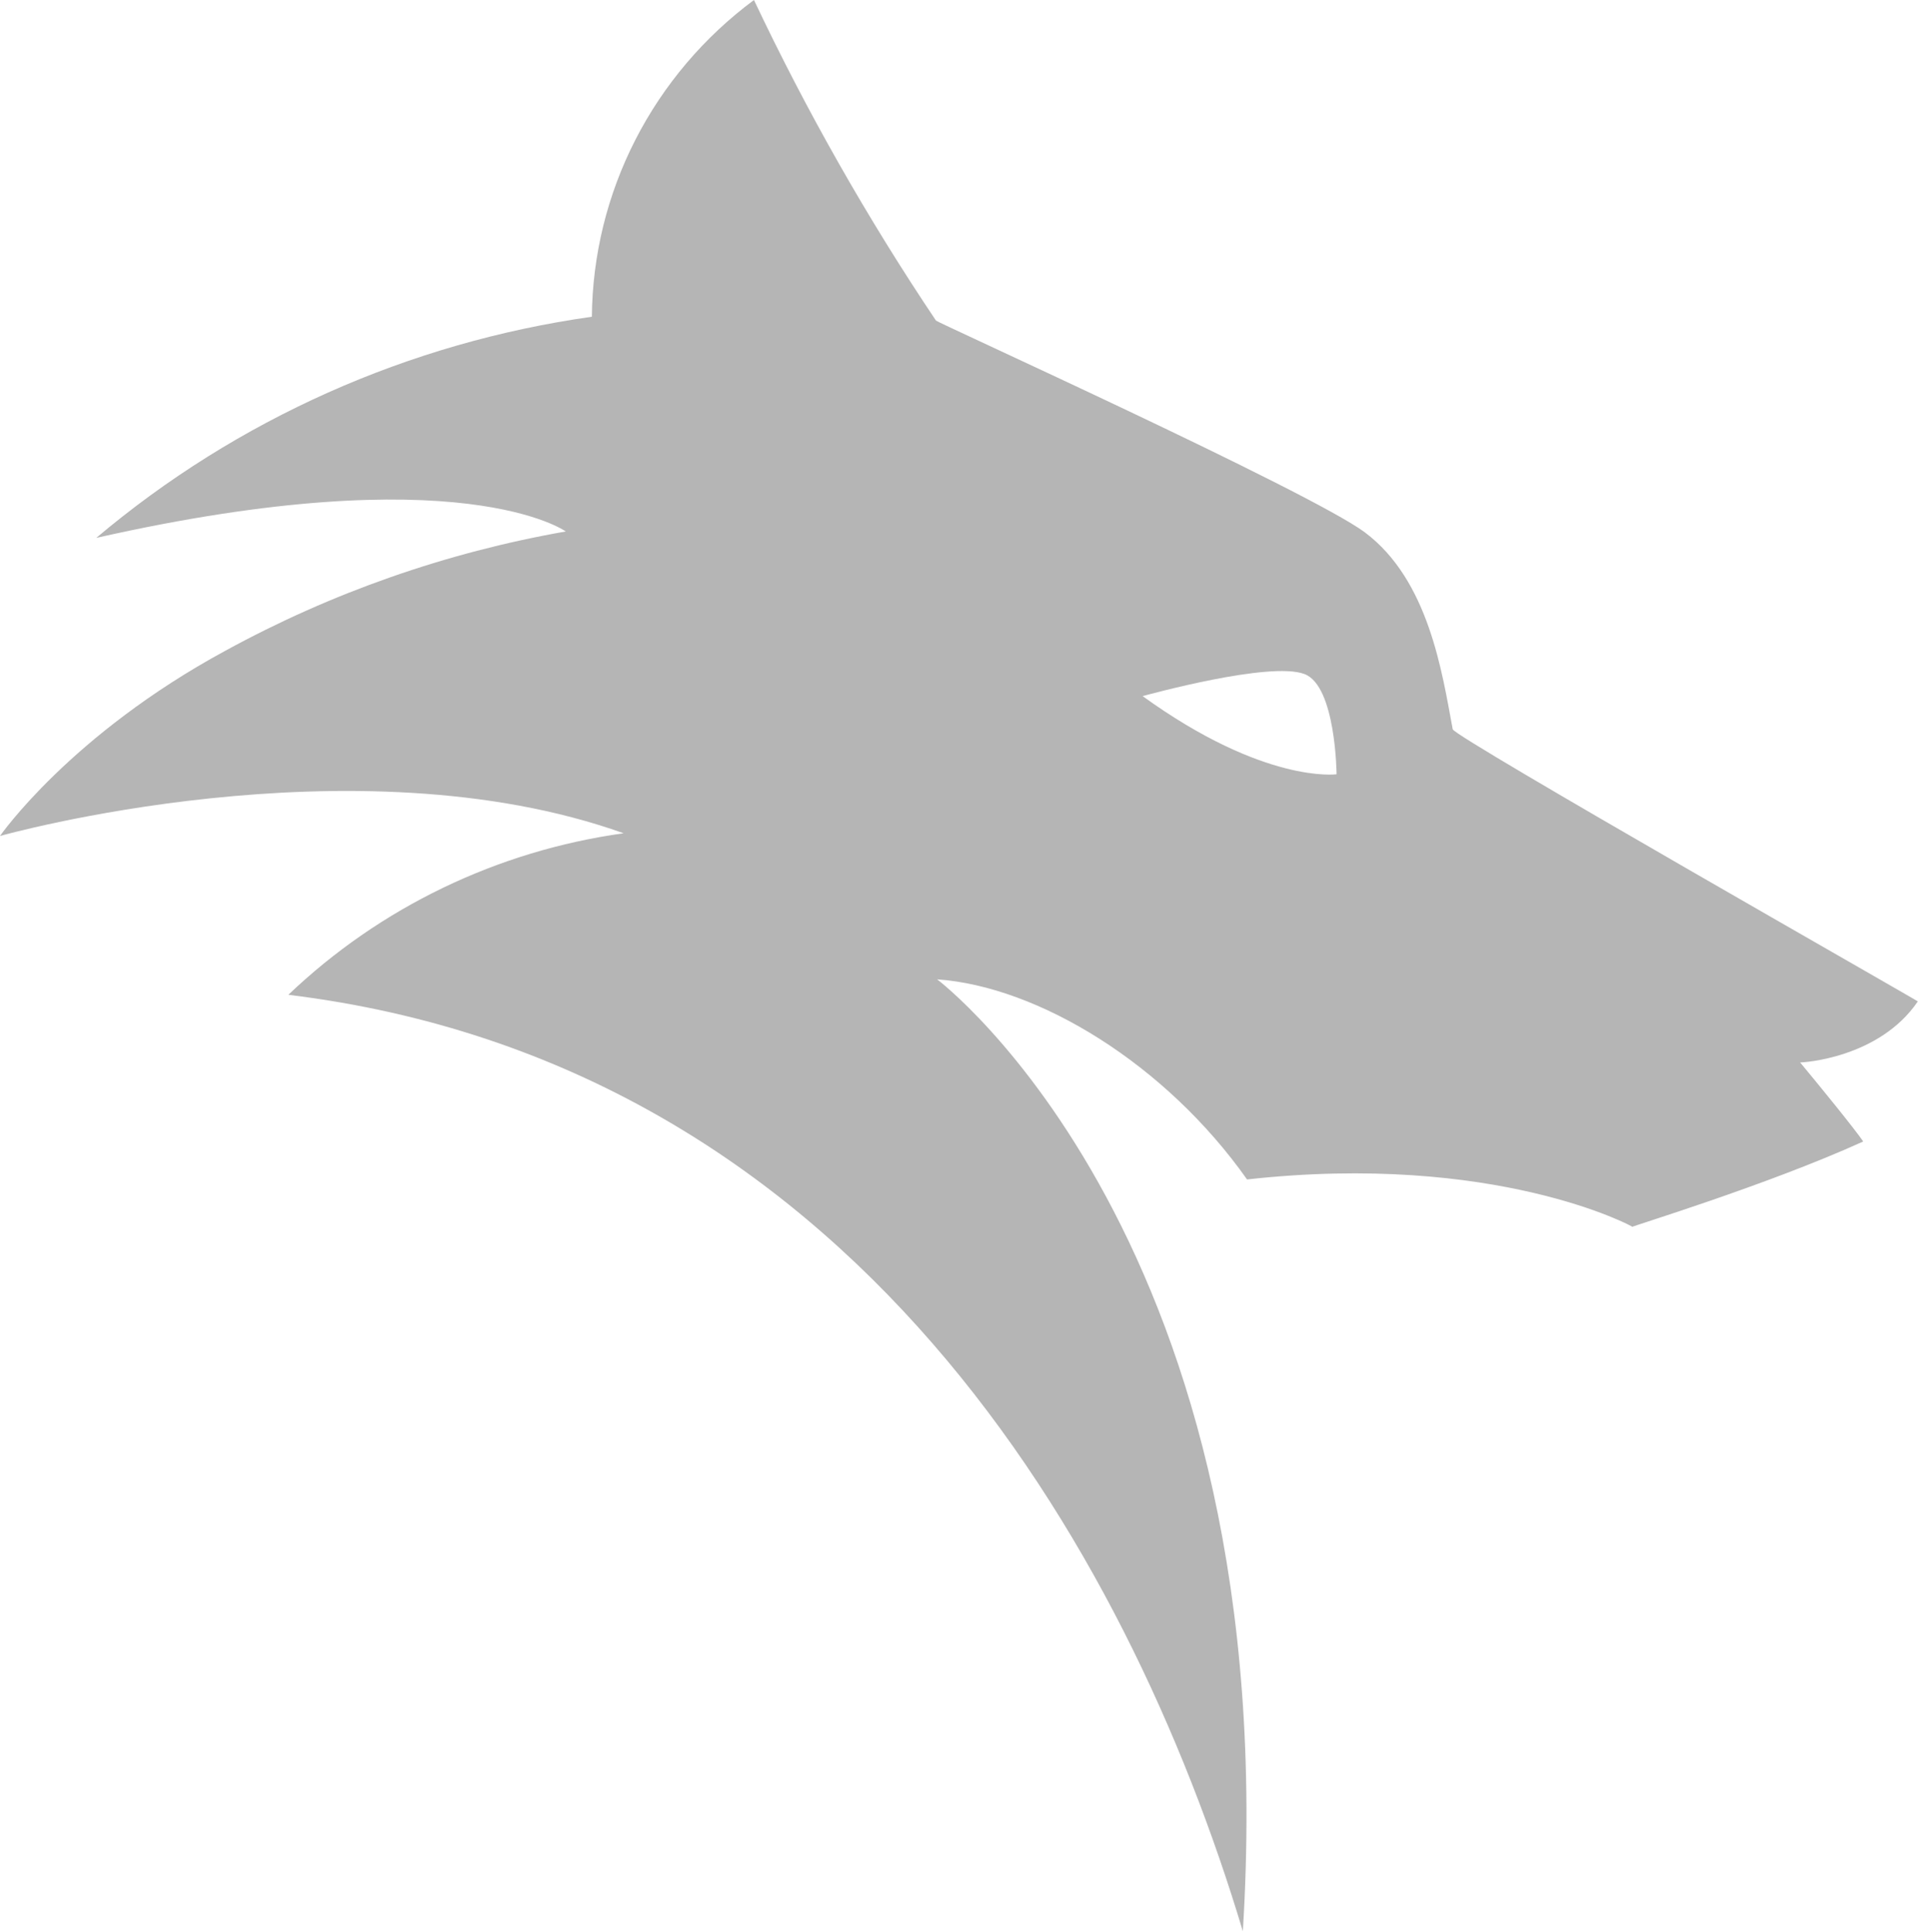
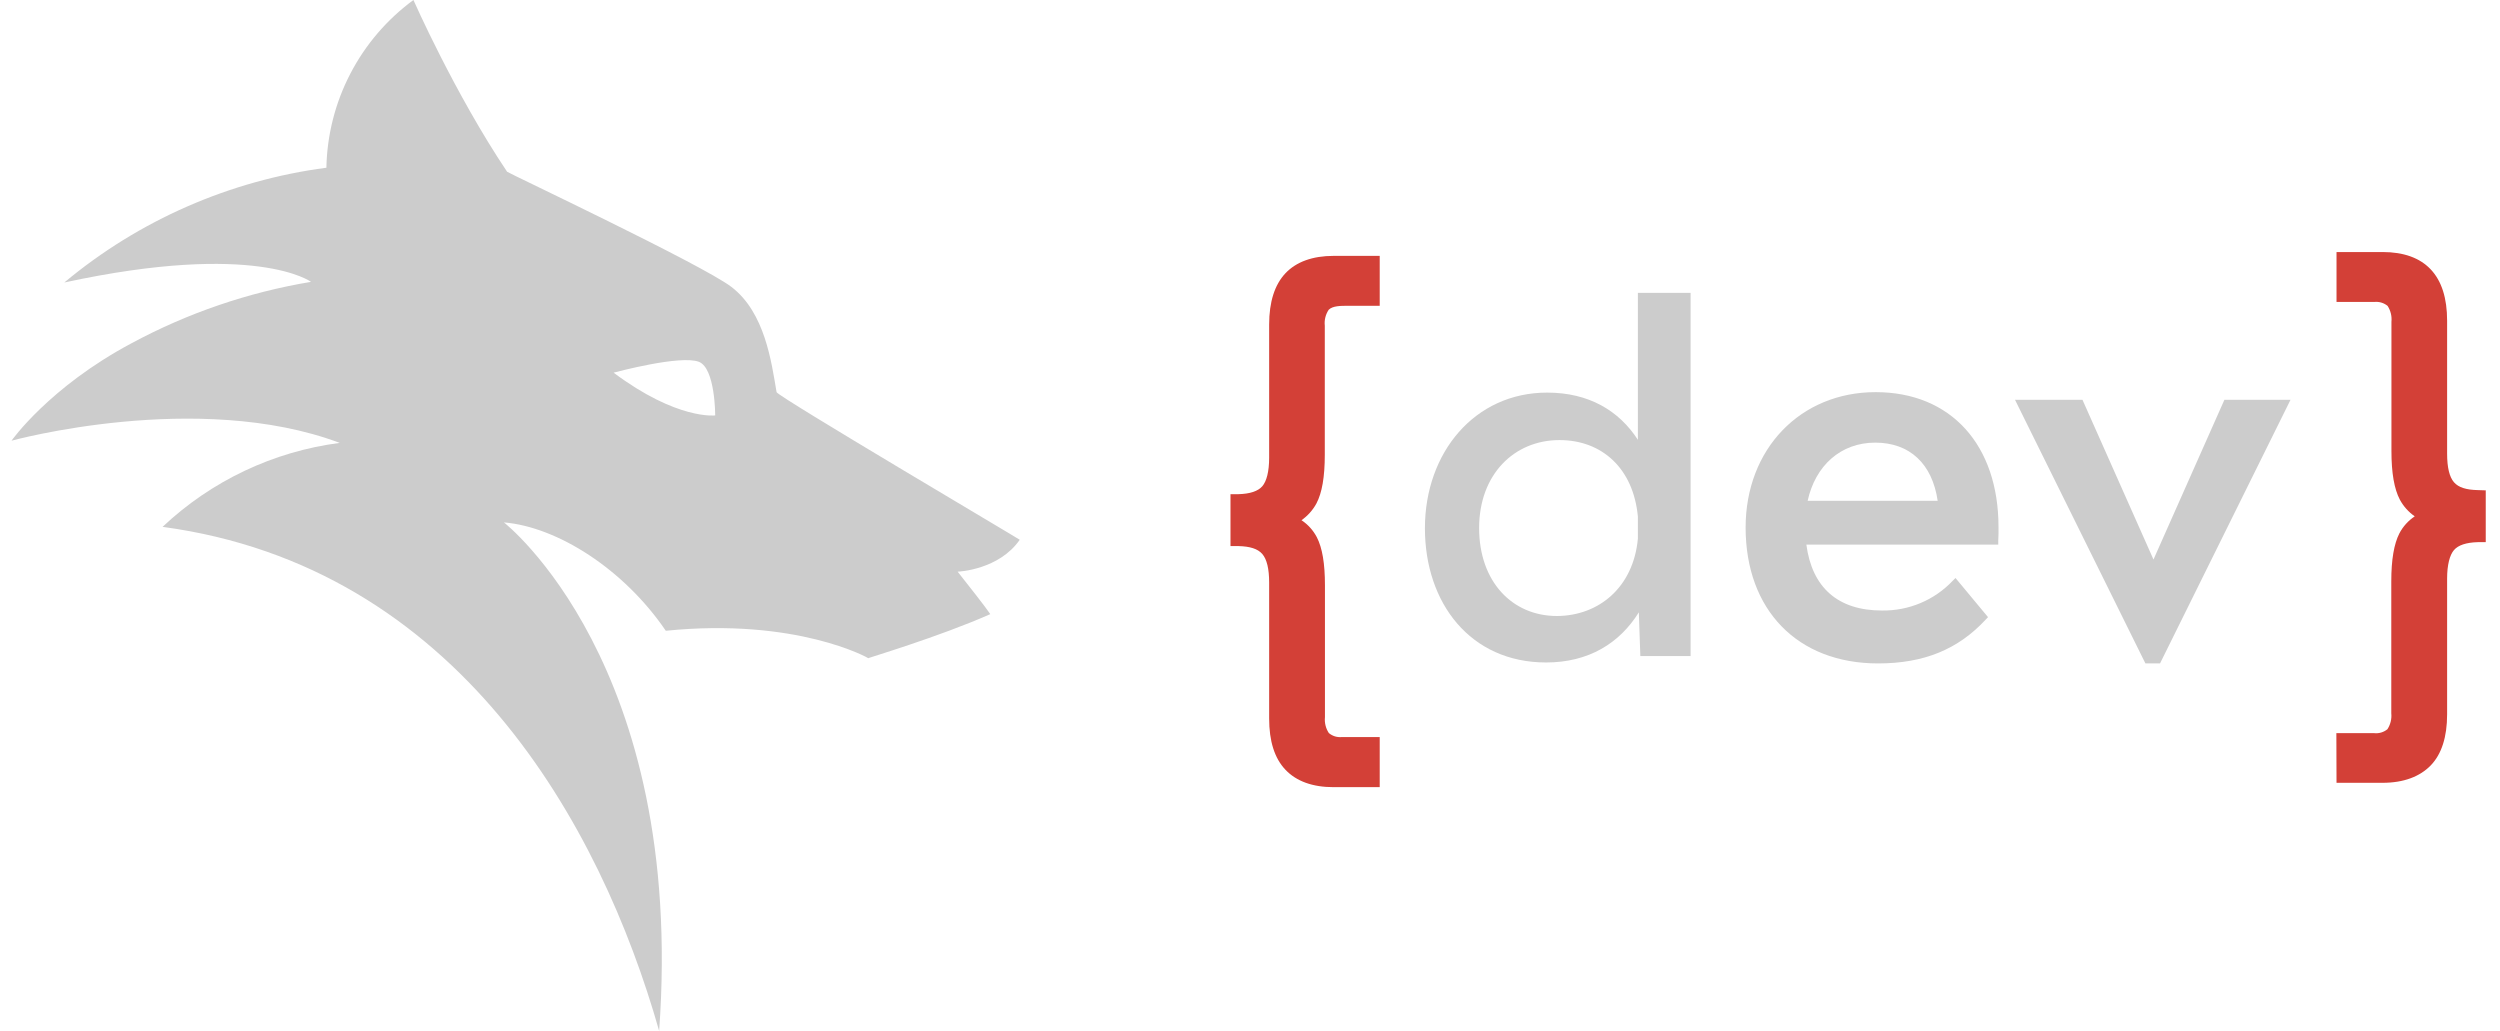
- <svg xmlns="http://www.w3.org/2000/svg" width="144" height="145" viewBox="0 0 144 145">
-   <g>
-     <path d="M144 75.189C144.11 75.189 109.181 55.339 109.078 54.755C108.288 50.536 107.293 43.569 102.474 39.965C98.327 36.89 70.333 24.202 70.278 24.069C65.124 16.391 60.556 8.346 56.612 0C52.868 2.778 49.822 6.367 47.711 10.491C45.6 14.615 44.481 19.163 44.44 23.781C30.688 25.724 17.781 31.483 7.228 40.386C34.598 34.205 42.481 39.903 42.481 39.903C33.52 41.476 24.886 44.501 16.928 48.855C5.261 55.176 0 62.766 0 62.766C0 62.766 26.493 55.3 46.826 62.563C37.344 63.881 28.531 68.127 21.651 74.691C63.793 79.837 84.575 115.879 93.319 145C96.534 93.203 70.365 73.531 70.365 73.531C77.964 74.069 87.522 79.891 93.635 88.555C112.277 86.485 122.657 92.113 122.57 92.113C122.364 92.113 132.649 88.999 139.9 85.706C139.276 84.78 136.654 81.565 135.161 79.767C135.366 79.782 141.101 79.448 144 75.189ZM85.792 52.264C86.202 52.163 95.334 49.633 97.94 50.606C100.31 51.486 100.357 58.134 100.357 58.134C100.357 58.134 94.947 58.881 85.792 52.264Z" fill="#b5b5b5" />
-   </g>
+ <svg xmlns="http://www.w3.org/2000/svg" width="97" height="40" viewBox="0 0 97 40" fill="none">
+   <path d="M39.566 20.943C39.595 20.943 30.159 15.374 30.131 15.215C29.933 14.051 29.682 12.13 28.381 11.134C27.263 10.276 19.692 6.702 19.676 6.664C17.644 3.634 16.041 0 16.041 0C15.015 0.754 14.177 1.733 13.592 2.861C13.006 3.99 12.689 5.237 12.664 6.508C8.919 7 5.392 8.545 2.495 10.961C9.941 9.351 12.068 10.936 12.068 10.936C9.627 11.342 7.27 12.149 5.093 13.324C1.903 15.025 0.447 17.099 0.447 17.099C0.447 17.099 7.675 15.118 13.181 17.184C10.602 17.519 8.197 18.66 6.308 20.442C17.751 21.986 23.293 31.964 25.575 40C26.608 25.761 19.552 20.269 19.552 20.269C21.616 20.442 24.198 22.072 25.833 24.474C30.91 23.959 33.714 25.539 33.69 25.539C33.635 25.539 36.441 24.709 38.423 23.828C38.255 23.573 37.552 22.68 37.156 22.18C37.204 22.182 38.763 22.103 39.566 20.943ZM23.807 14.459C23.92 14.431 26.411 13.764 27.118 14.039C27.754 14.289 27.75 16.118 27.75 16.118C27.75 16.118 26.278 16.307 23.807 14.459Z" fill="#CCCCCC" />
+   <path d="M72.868 25.741C69.748 25.741 67.73 23.672 67.73 20.467C67.73 17.424 69.851 15.215 72.775 15.215C75.698 15.215 77.542 17.269 77.542 20.45C77.542 20.533 77.542 20.622 77.542 20.713C77.542 20.804 77.532 20.897 77.532 20.99V21.131H70.087C70.308 22.804 71.319 23.688 73.019 23.688C73.532 23.696 74.042 23.598 74.515 23.399C74.988 23.201 75.414 22.905 75.766 22.533L75.873 22.426L77.135 23.945L77.051 24.034C75.977 25.195 74.65 25.741 72.868 25.741ZM70.137 19.432H75.182C74.972 17.994 74.096 17.174 72.759 17.174C71.422 17.174 70.435 18.065 70.137 19.432Z" fill="#CCCCCC" />
+   <path d="M65.595 25.456H63.645L63.587 23.759C62.84 24.959 61.637 25.704 59.99 25.704C57.047 25.704 55.287 23.396 55.287 20.497C55.287 17.56 57.217 15.233 60.03 15.233C61.655 15.233 62.822 15.94 63.55 17.065V11.364H65.595V25.456ZM63.55 20.901V20.046C63.377 18.176 62.159 17.075 60.507 17.075C58.749 17.075 57.39 18.41 57.39 20.487C57.39 22.565 58.671 23.901 60.411 23.901C62.038 23.892 63.377 22.786 63.55 20.897V20.901Z" fill="#CCCCCC" />
+   <path d="M83.809 25.741H83.243L83.203 25.662L78.182 15.512H80.8L83.555 21.709L86.307 15.512H88.872L83.809 25.741Z" fill="#CCCCCC" />
+   <path d="M53.533 30.542H51.746C50.929 30.542 50.3 30.314 49.875 29.866C49.45 29.419 49.243 28.753 49.243 27.876V22.6C49.243 22.07 49.154 21.699 48.977 21.495C48.8 21.291 48.5 21.2 48.053 21.188H47.743V19.174H48.053C48.5 19.162 48.81 19.059 48.977 18.867C49.144 18.675 49.243 18.293 49.243 17.762V12.593C49.243 11.716 49.456 11.047 49.875 10.603C50.294 10.159 50.929 9.928 51.746 9.928H53.533V11.865H52.272C52.024 11.865 51.706 11.865 51.553 12.019C51.432 12.201 51.378 12.42 51.402 12.637V17.647C51.402 18.505 51.295 19.123 51.076 19.537C50.936 19.794 50.738 20.015 50.498 20.184C50.75 20.351 50.955 20.579 51.094 20.846C51.305 21.256 51.408 21.866 51.408 22.707V27.825C51.386 28.042 51.439 28.26 51.559 28.442C51.63 28.502 51.712 28.546 51.8 28.573C51.889 28.599 51.982 28.607 52.073 28.597H53.533V30.542Z" fill="#D34037" />
+   <path d="M90.651 28.446H92.115C92.207 28.457 92.3 28.448 92.389 28.422C92.478 28.396 92.56 28.352 92.632 28.294C92.751 28.111 92.804 27.893 92.782 27.676V22.559C92.782 21.717 92.886 21.107 93.096 20.695C93.236 20.428 93.441 20.201 93.692 20.034C93.451 19.866 93.253 19.645 93.114 19.386C92.896 18.972 92.788 18.354 92.788 17.499V12.486C92.81 12.269 92.757 12.051 92.638 11.868C92.566 11.81 92.483 11.766 92.395 11.74C92.306 11.714 92.213 11.706 92.121 11.716H90.657V9.779H92.445C93.261 9.779 93.891 10.005 94.314 10.455C94.737 10.904 94.948 11.568 94.948 12.445V17.604C94.948 18.134 95.037 18.507 95.214 18.711C95.39 18.915 95.69 19.006 96.137 19.016L96.447 19.026V21.036H96.137C95.69 21.048 95.379 21.151 95.214 21.343C95.049 21.535 94.948 21.917 94.948 22.448V27.716C94.948 28.591 94.735 29.26 94.314 29.696C93.893 30.132 93.261 30.373 92.445 30.373H90.657L90.651 28.446Z" fill="#D34037" />
</svg>
